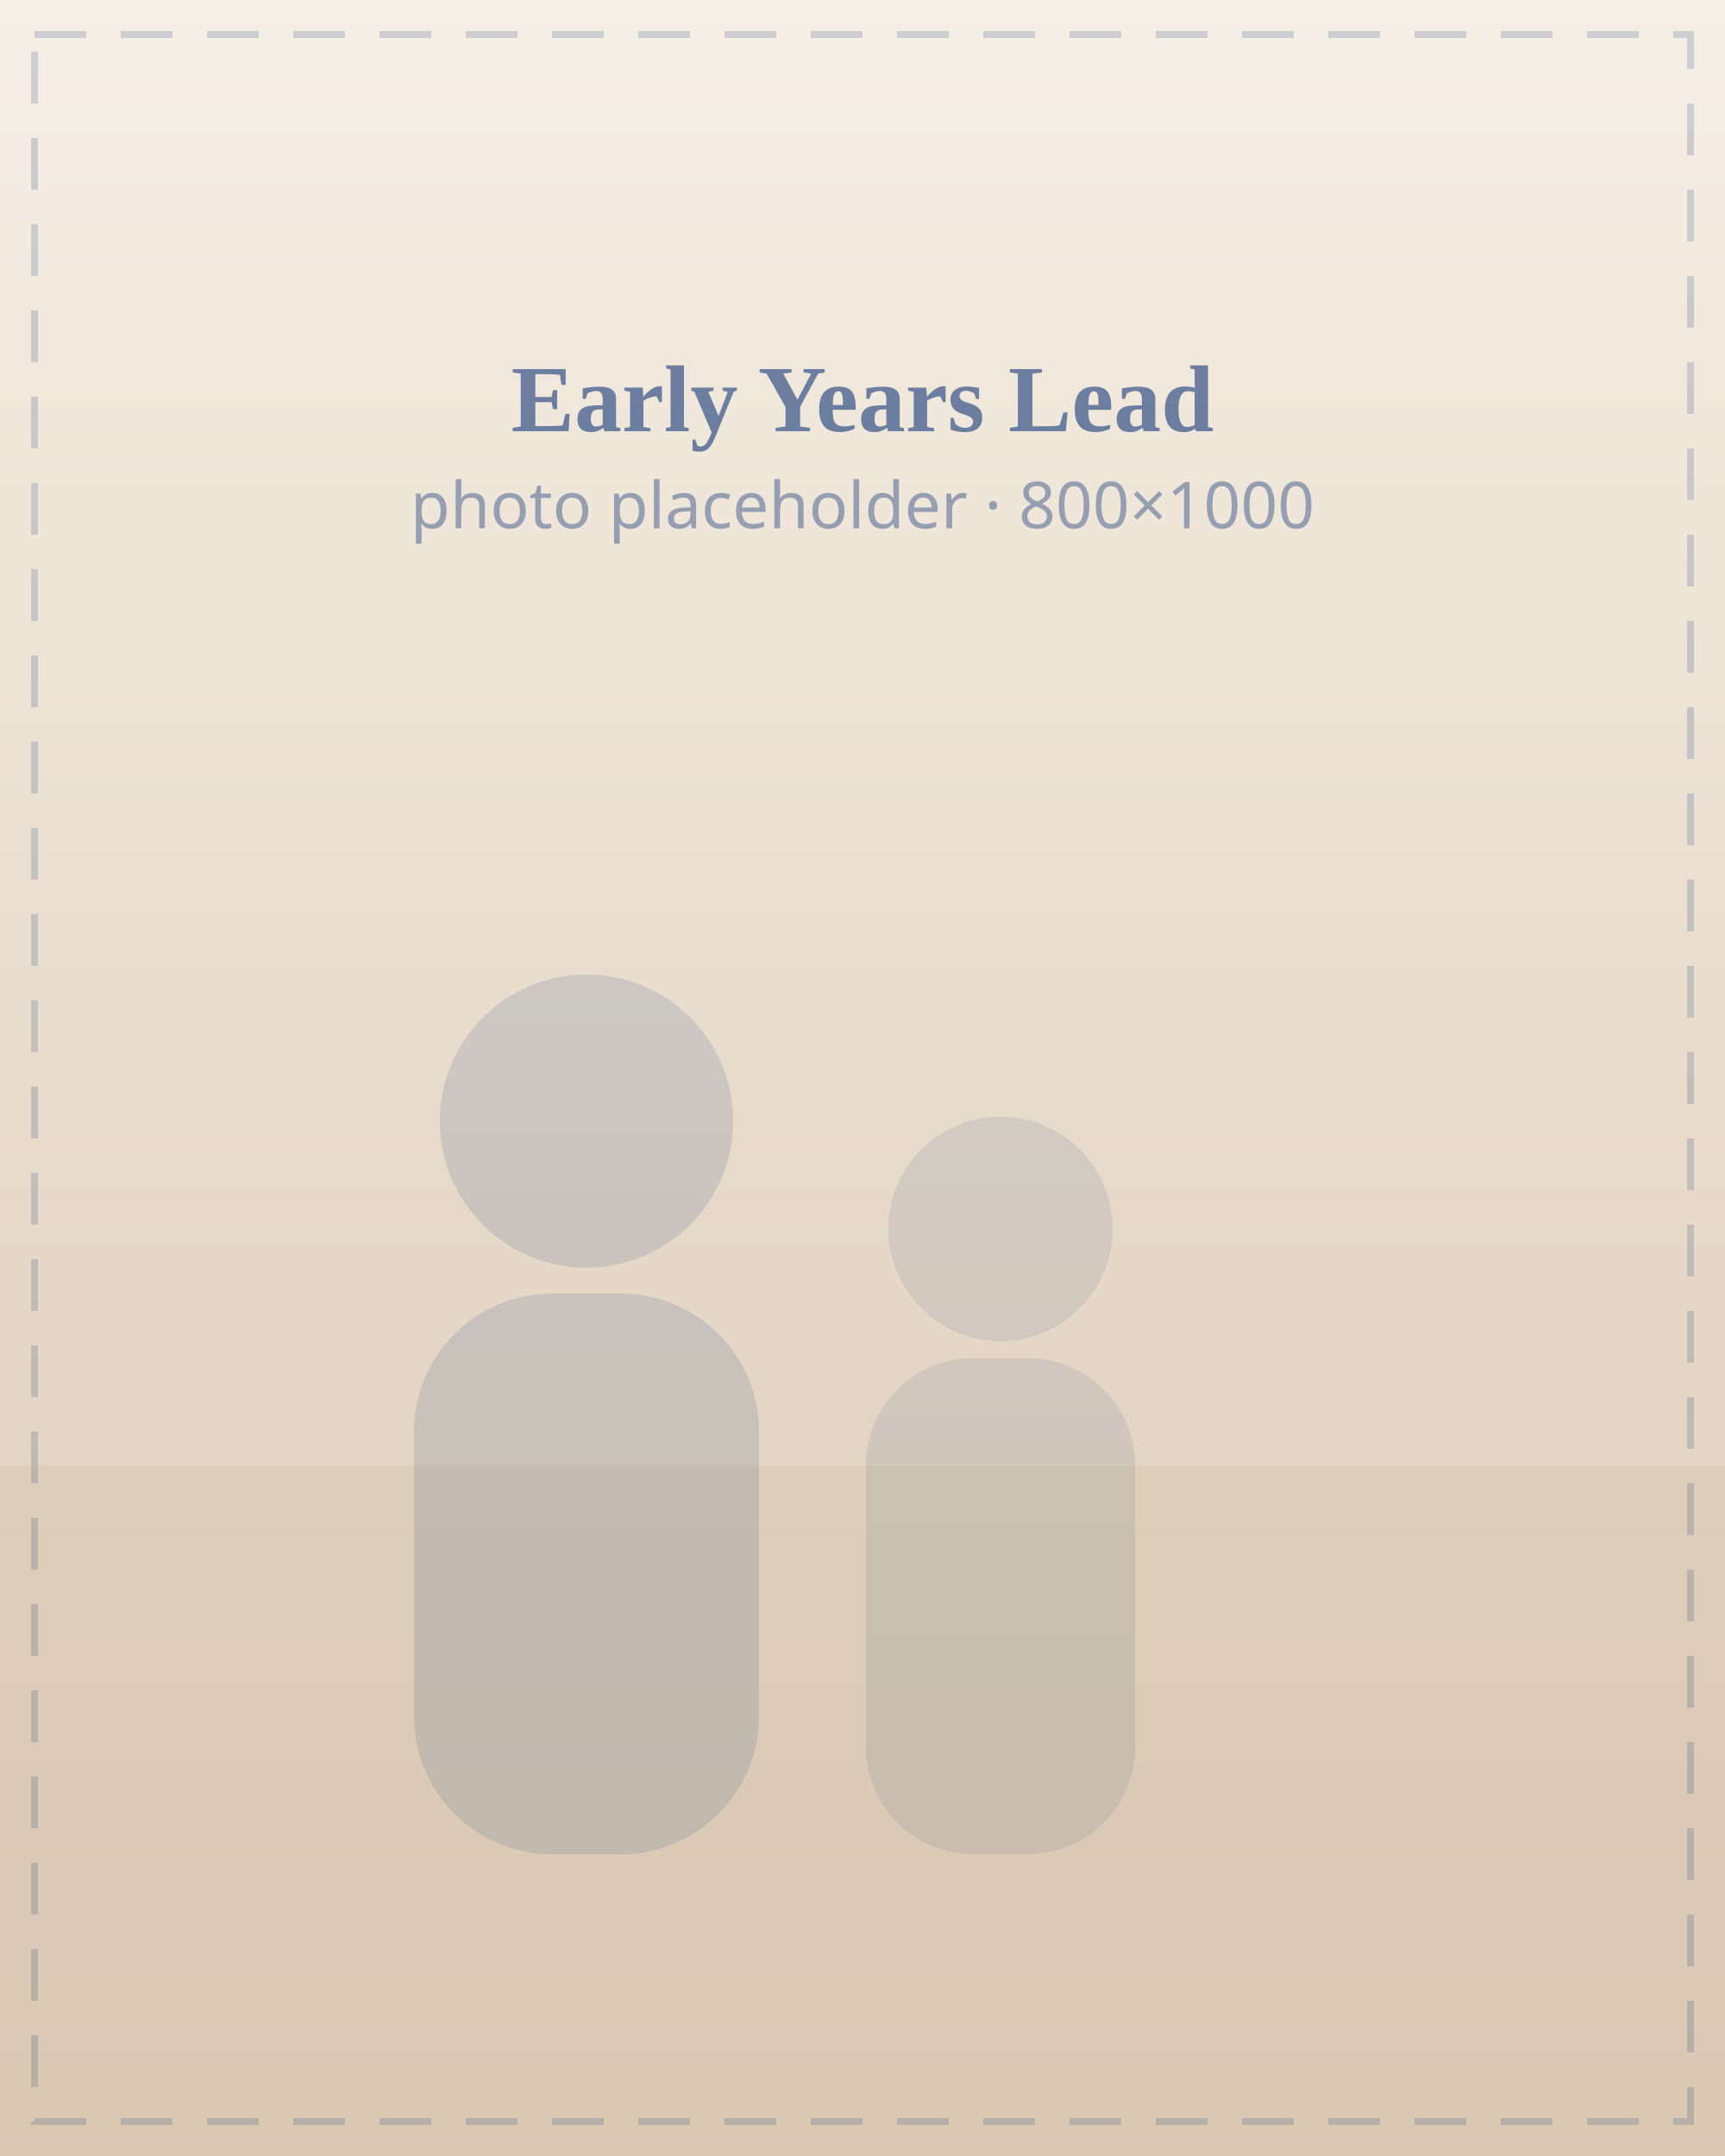
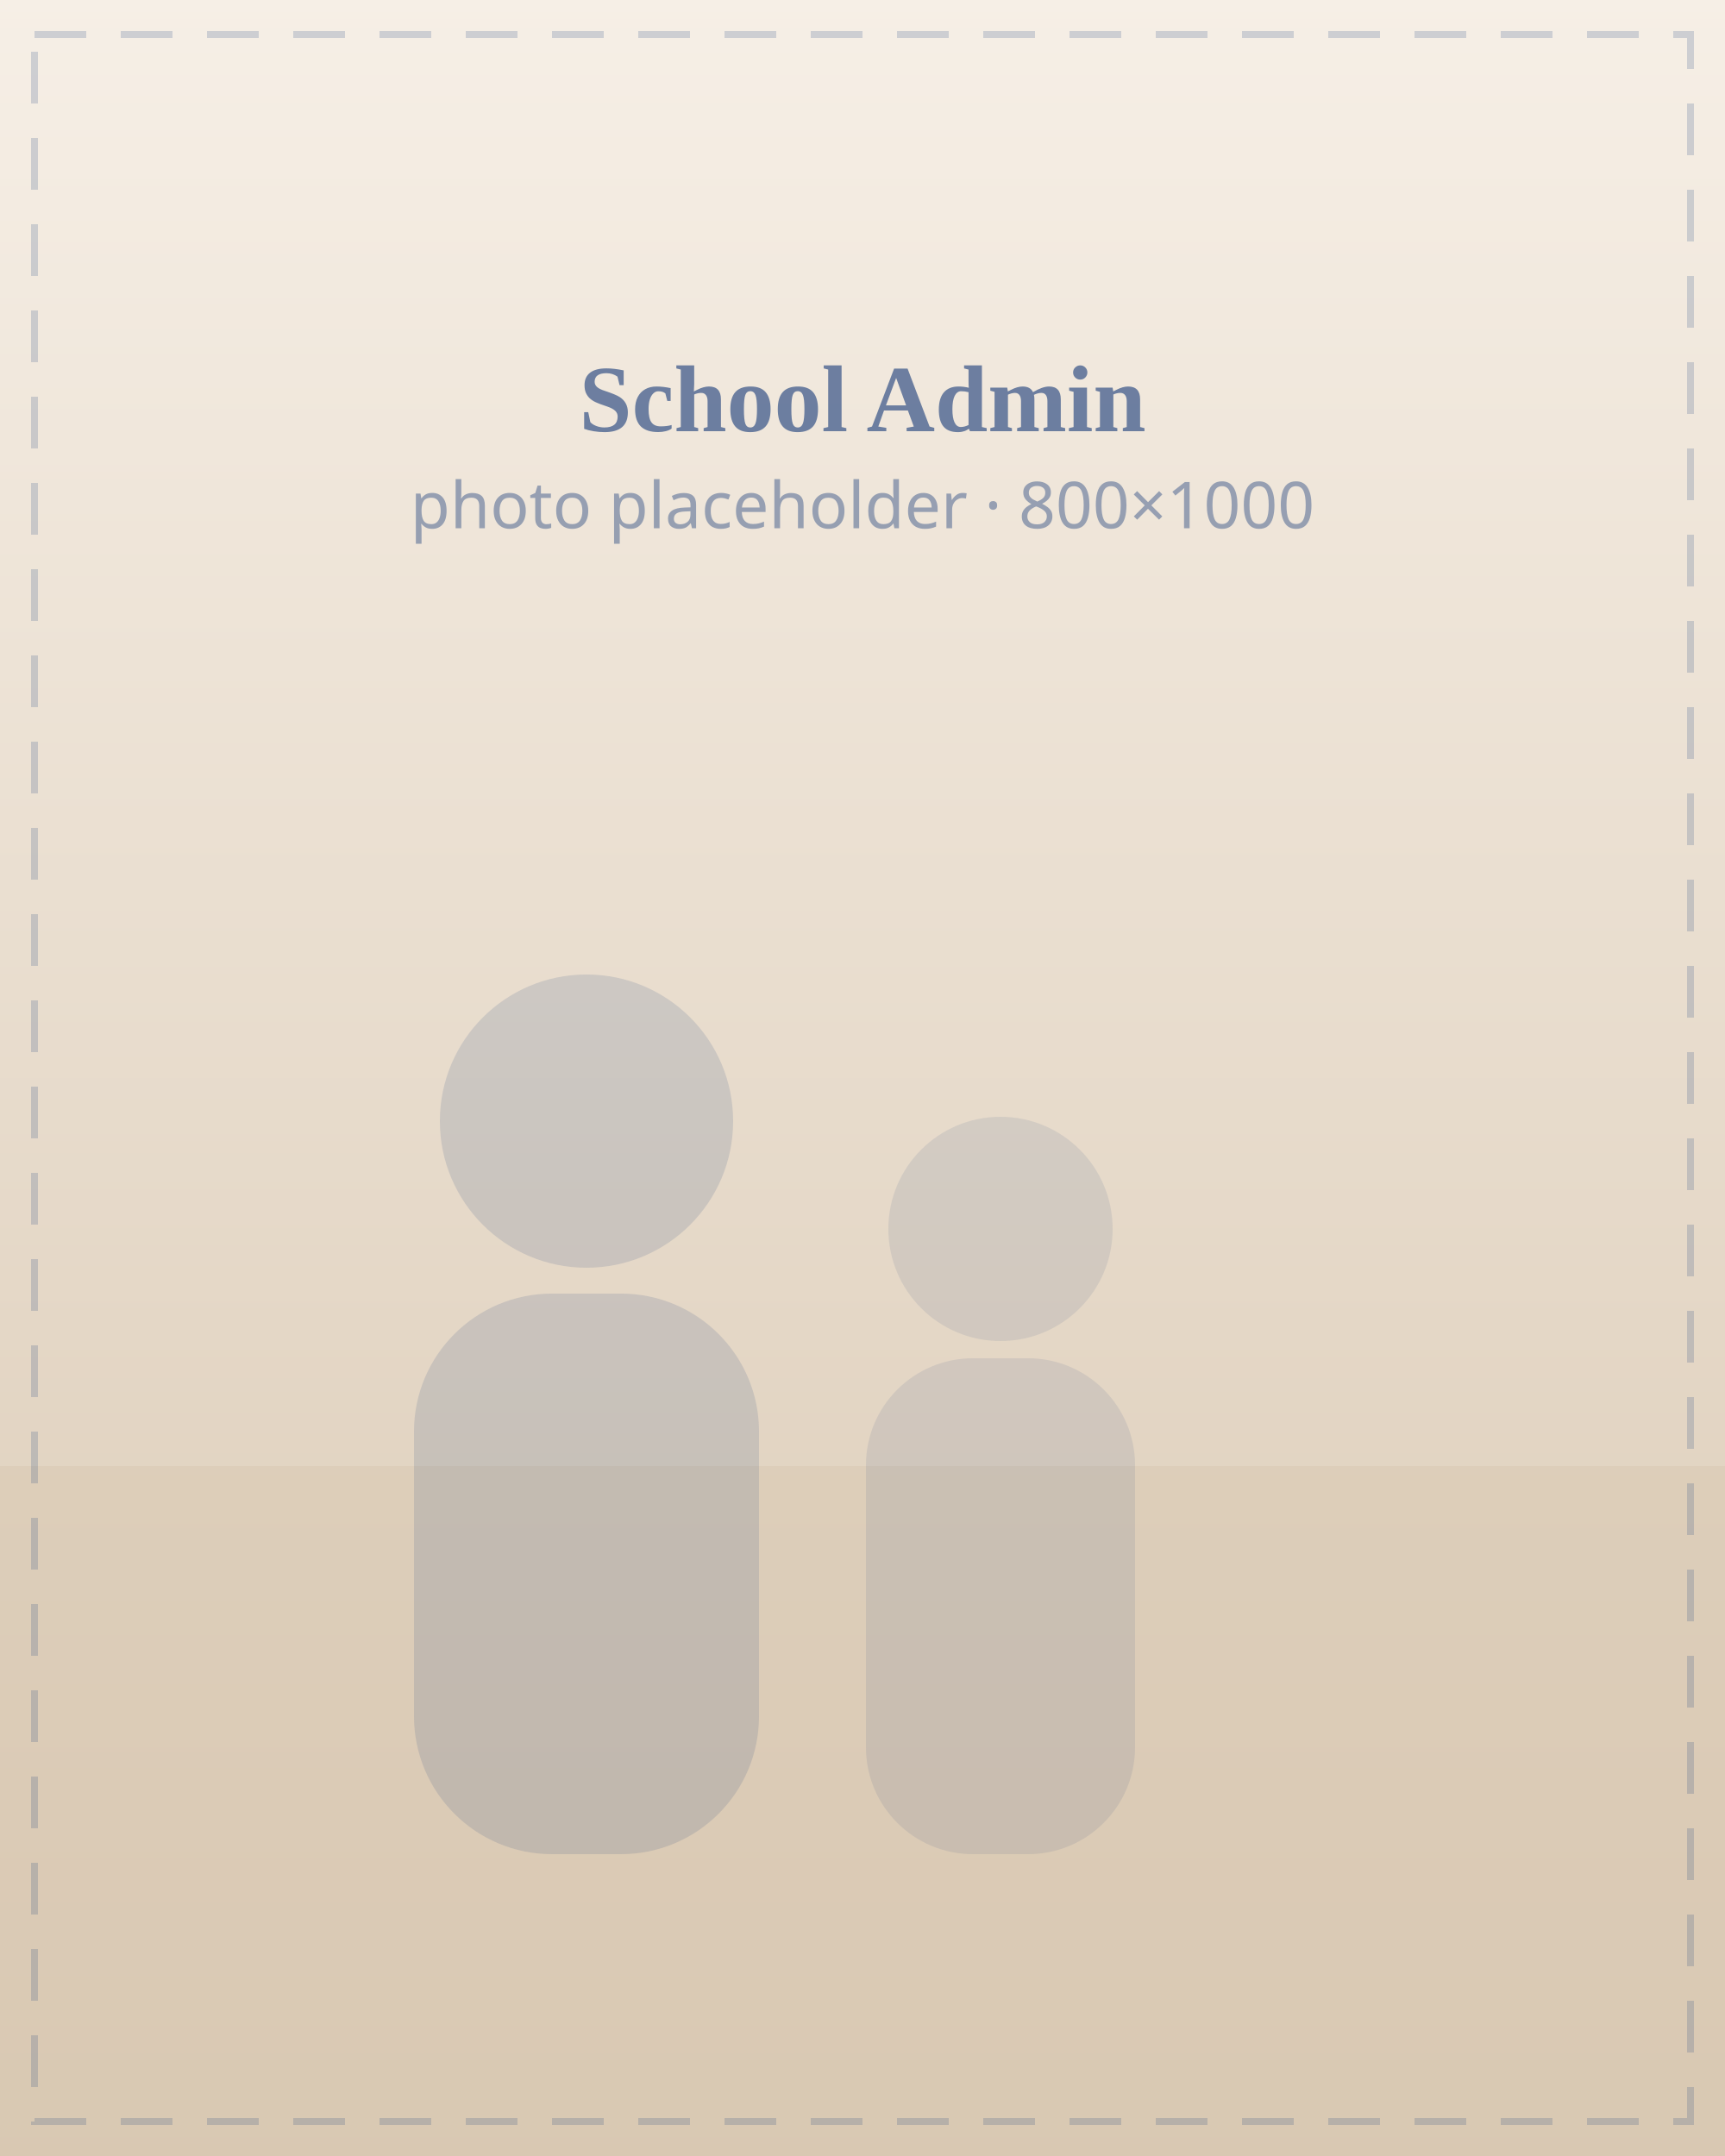
- <svg xmlns="http://www.w3.org/2000/svg" width="800" height="1000" viewBox="0 0 800 1000" role="img" aria-label="Early Years Lead">
+ <svg xmlns="http://www.w3.org/2000/svg" width="800" height="1000" viewBox="0 0 800 1000" role="img" aria-label="School Admin">
  <defs>
    <linearGradient id="g" x1="0" y1="0" x2="0" y2="1">
      <stop offset="0%" stop-color="#F6EFE6" />
      <stop offset="100%" stop-color="#D9C8B2" />
    </linearGradient>
  </defs>
  <rect width="800" height="1000" fill="url(#g)" />
  <rect x="0" y="680" width="800" height="320" fill="#D9C8B2" opacity="0.55" />
  <circle cx="272" cy="520" r="68" fill="#1B3E7A" opacity="0.14" />
  <rect x="192" y="600" width="160" height="260" rx="64" fill="#1B3E7A" opacity="0.14" />
  <circle cx="464" cy="570" r="52" fill="#1B3E7A" opacity="0.1" />
  <rect x="401.6" y="630" width="124.8" height="230" rx="49.6" fill="#1B3E7A" opacity="0.1" />
  <g font-family="Georgia, 'Times New Roman', serif" fill="#1B3E7A" text-anchor="middle">
-     <text x="400" y="200" font-size="44" font-weight="700" opacity="0.62">Early Years Lead</text>
+     <text x="400" y="200" font-size="44" font-weight="700" opacity="0.62">School Admin</text>
    <text x="400" y="245" font-size="30" opacity="0.42" font-family="system-ui, sans-serif">photo placeholder · 800×1000</text>
  </g>
  <rect x="16" y="16" width="768" height="968" fill="none" stroke="#1B3E7A" stroke-opacity="0.18" stroke-width="3.2" stroke-dasharray="24 16" />
</svg>
